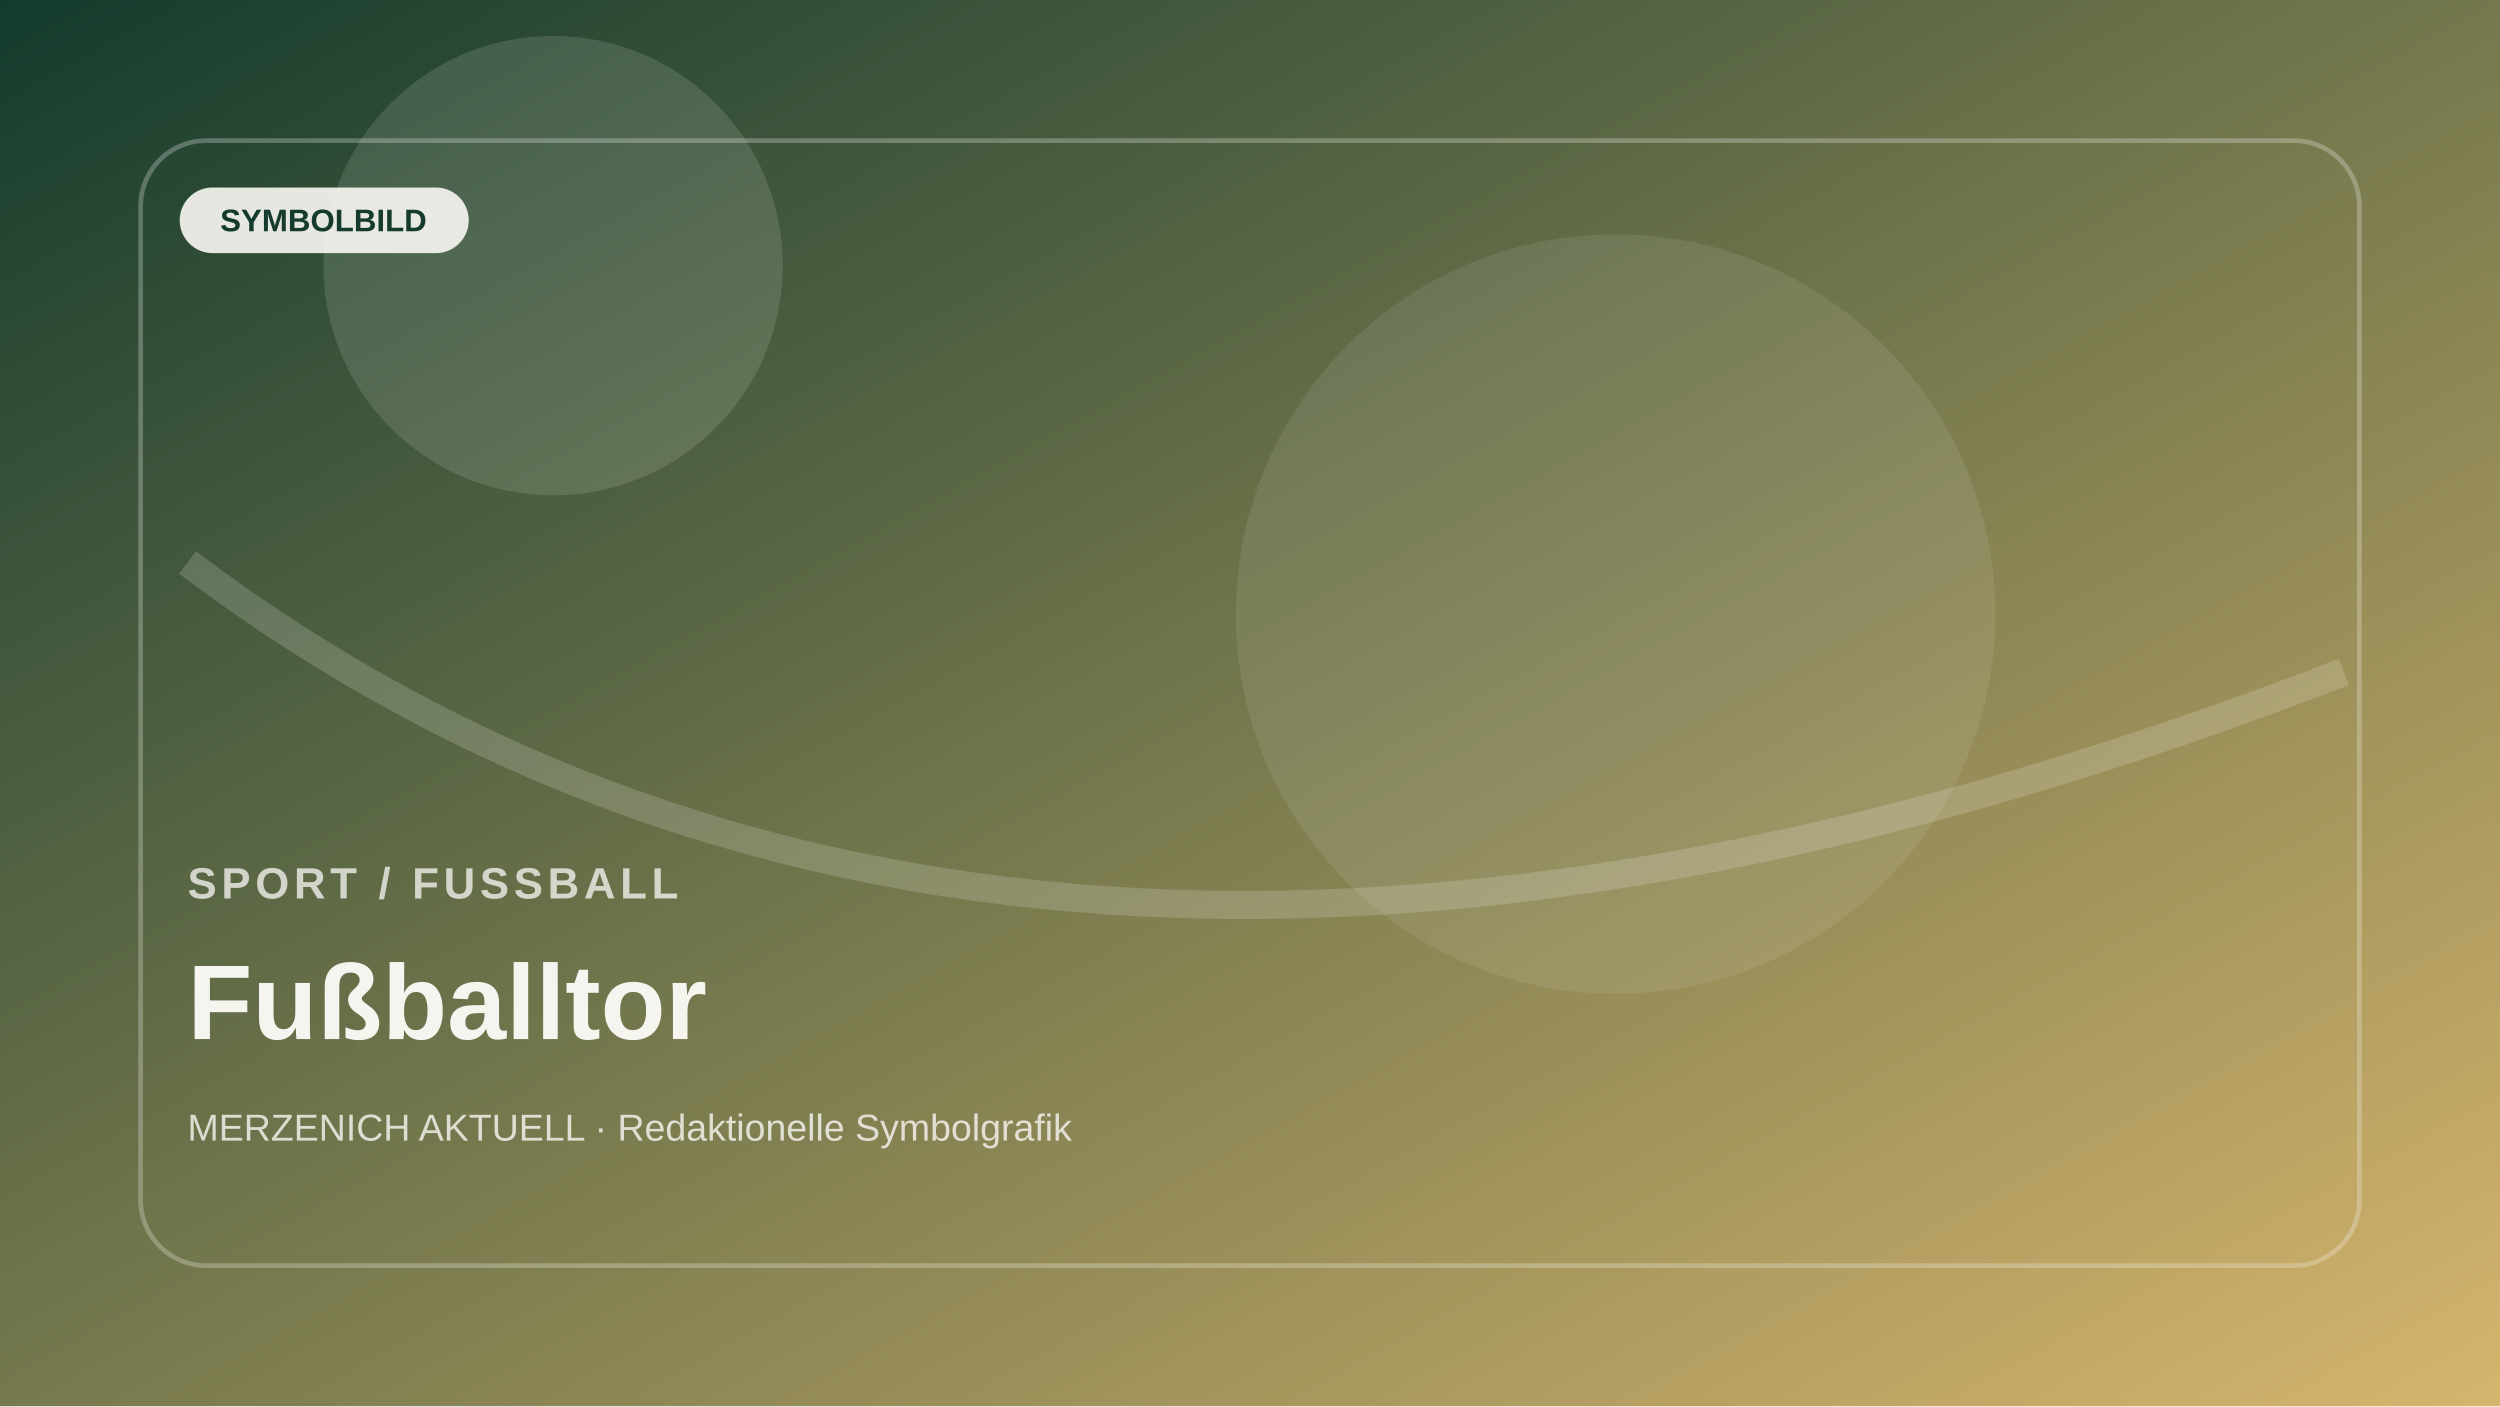
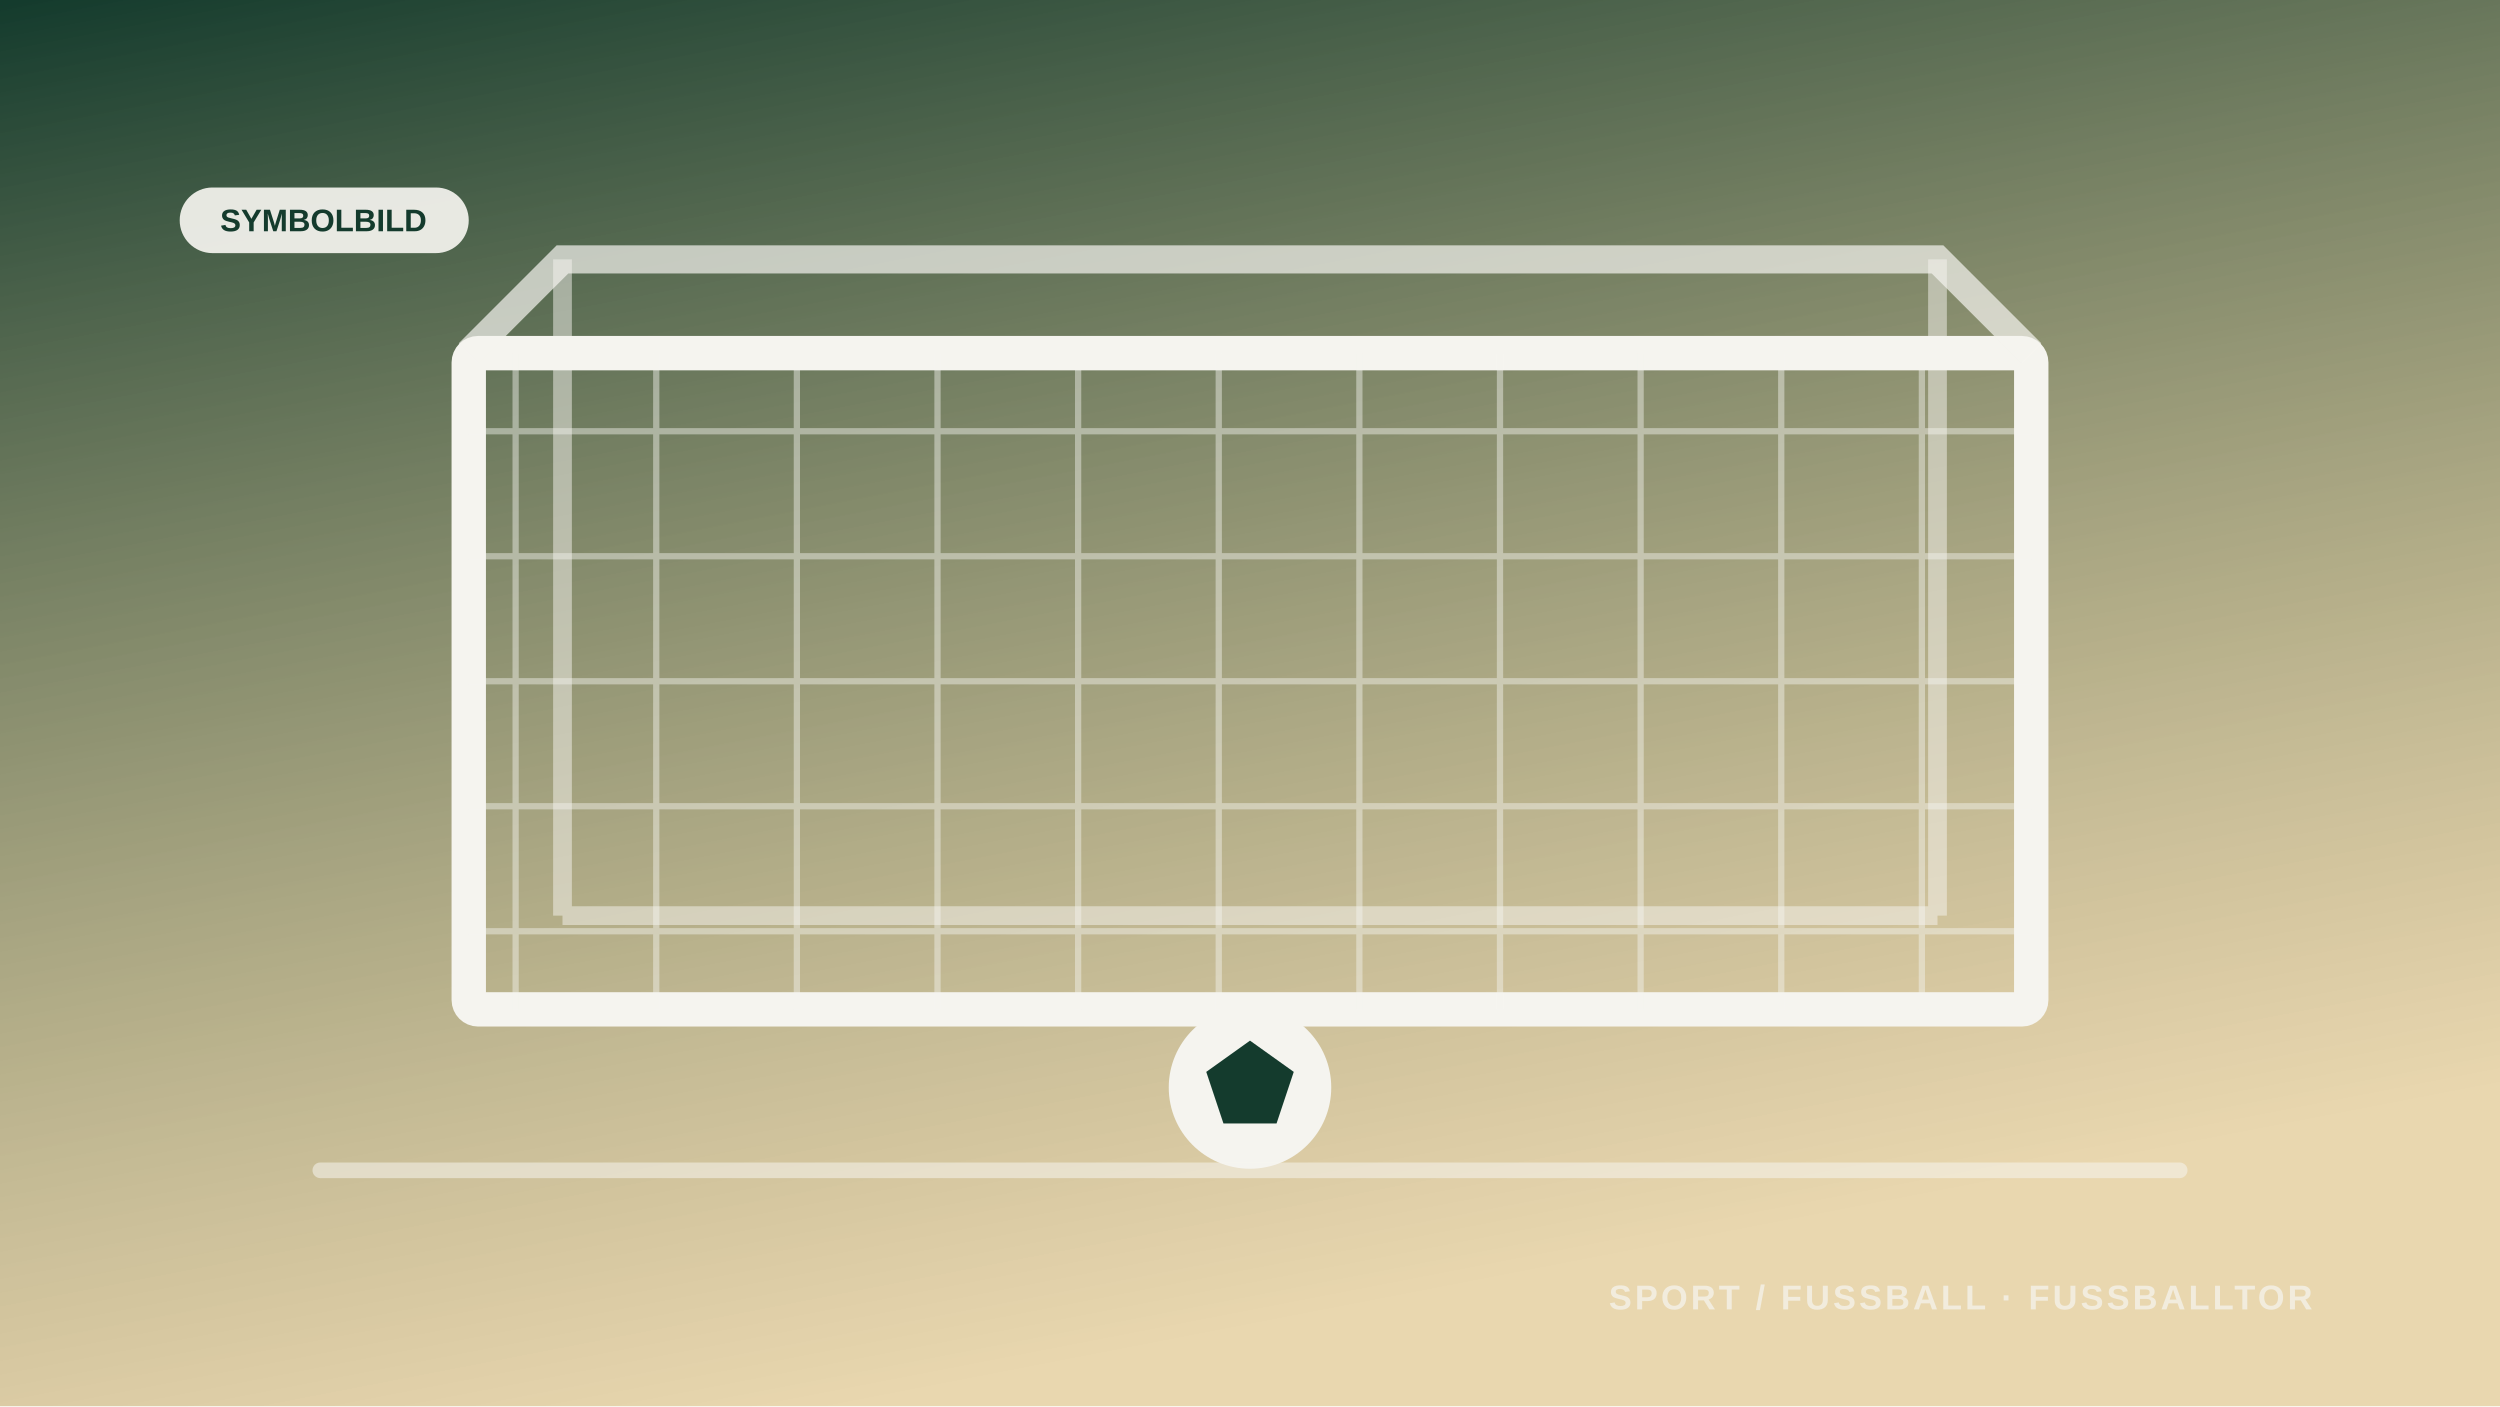
<svg xmlns="http://www.w3.org/2000/svg" viewBox="0 0 1600 900" width="1600" height="900" role="img" aria-labelledby="t d">
  <defs>
-     <linearGradient id="g" x1="0" y1="0" x2="1" y2="1">
+     <linearGradient id="g" x1="0" y1="0" x2=".35" y2="1">
      <stop stop-color="#143b2d" />
-       <stop offset="1" stop-color="#d6b56d" />
+       <stop offset="1" stop-color="#d6b56d" stop-opacity=".55" />
    </linearGradient>
  </defs>
  <rect width="1600" height="900" fill="url(#g)" />
-   <circle cx="354" cy="170" r="147" fill="#f5f4ef" opacity=".13" />
-   <circle cx="1034" cy="393" r="243" fill="#f5f4ef" opacity=".09" />
-   <path d="M120 360 Q650 760 1500 430" fill="none" stroke="#f5f4ef" stroke-width="18" opacity=".18" />
-   <rect x="90" y="90" width="1420" height="720" rx="42" fill="none" stroke="#f5f4ef" stroke-width="3" opacity=".28" />
+   <g transform="translate(0,-24)">
+     <rect x="300" y="250" width="1000" height="420" rx="6" fill="none" stroke="#f5f4ef" stroke-width="22" />
+     <path d="M300 250 L360 190 L1240 190 L1300 250" fill="none" stroke="#f5f4ef" stroke-width="18" opacity=".7" />
+     <path d="M1240 190 L1240 610 M360 190 L360 610 M360 610 L1240 610" fill="none" stroke="#f5f4ef" stroke-width="12" opacity=".5" />
+     <g stroke="#f5f4ef" stroke-width="4" opacity=".45">
+       <line x1="330" y1="250" x2="330" y2="670" />
+       <line x1="420" y1="250" x2="420" y2="670" />
+       <line x1="510" y1="250" x2="510" y2="670" />
+       <line x1="600" y1="250" x2="600" y2="670" />
+       <line x1="690" y1="250" x2="690" y2="670" />
+       <line x1="780" y1="250" x2="780" y2="670" />
+       <line x1="870" y1="250" x2="870" y2="670" />
+       <line x1="960" y1="250" x2="960" y2="670" />
+       <line x1="1050" y1="250" x2="1050" y2="670" />
+       <line x1="1140" y1="250" x2="1140" y2="670" />
+       <line x1="1230" y1="250" x2="1230" y2="670" />
+       <line x1="300" y1="300" x2="1300" y2="300" />
+       <line x1="300" y1="380" x2="1300" y2="380" />
+       <line x1="300" y1="460" x2="1300" y2="460" />
+       <line x1="300" y1="540" x2="1300" y2="540" />
+       <line x1="300" y1="620" x2="1300" y2="620" />
+     </g>
+     <circle cx="800" cy="720" r="52" fill="#f5f4ef" />
+     <path d="M800 690 l28 20 -11 33 h-34 l-11 -33z" fill="#143b2d" />
+     <rect x="200" y="768" width="1200" height="10" rx="5" fill="#f5f4ef" opacity=".55" />
+   </g>
  <rect x="115" y="120" width="185" height="42" rx="21" fill="#f5f4ef" opacity=".92" />
  <text x="207" y="148" text-anchor="middle" font-family="Arial,sans-serif" font-size="20" font-weight="700" fill="#143b2d">SYMBOLBILD</text>
-   <text x="120" y="575" font-family="Arial,sans-serif" font-size="28" font-weight="700" letter-spacing="3" fill="#f5f4ef" opacity=".78">SPORT / FUSSBALL</text>
-   <text x="120" y="665" font-family="Arial,sans-serif" font-size="68" font-weight="800" fill="#f5f4ef">Fußballtor</text>
-   <text x="120" y="730" font-family="Arial,sans-serif" font-size="24" fill="#f5f4ef" opacity=".82">MERZENICH AKTUELL · Redaktionelle Symbolgrafik</text>
+   <text x="1480" y="838" text-anchor="end" font-family="Arial,sans-serif" font-size="22" font-weight="700" letter-spacing="2" fill="#f5f4ef" opacity=".72">SPORT / FUSSBALL · FUSSBALLTOR</text>
</svg>
